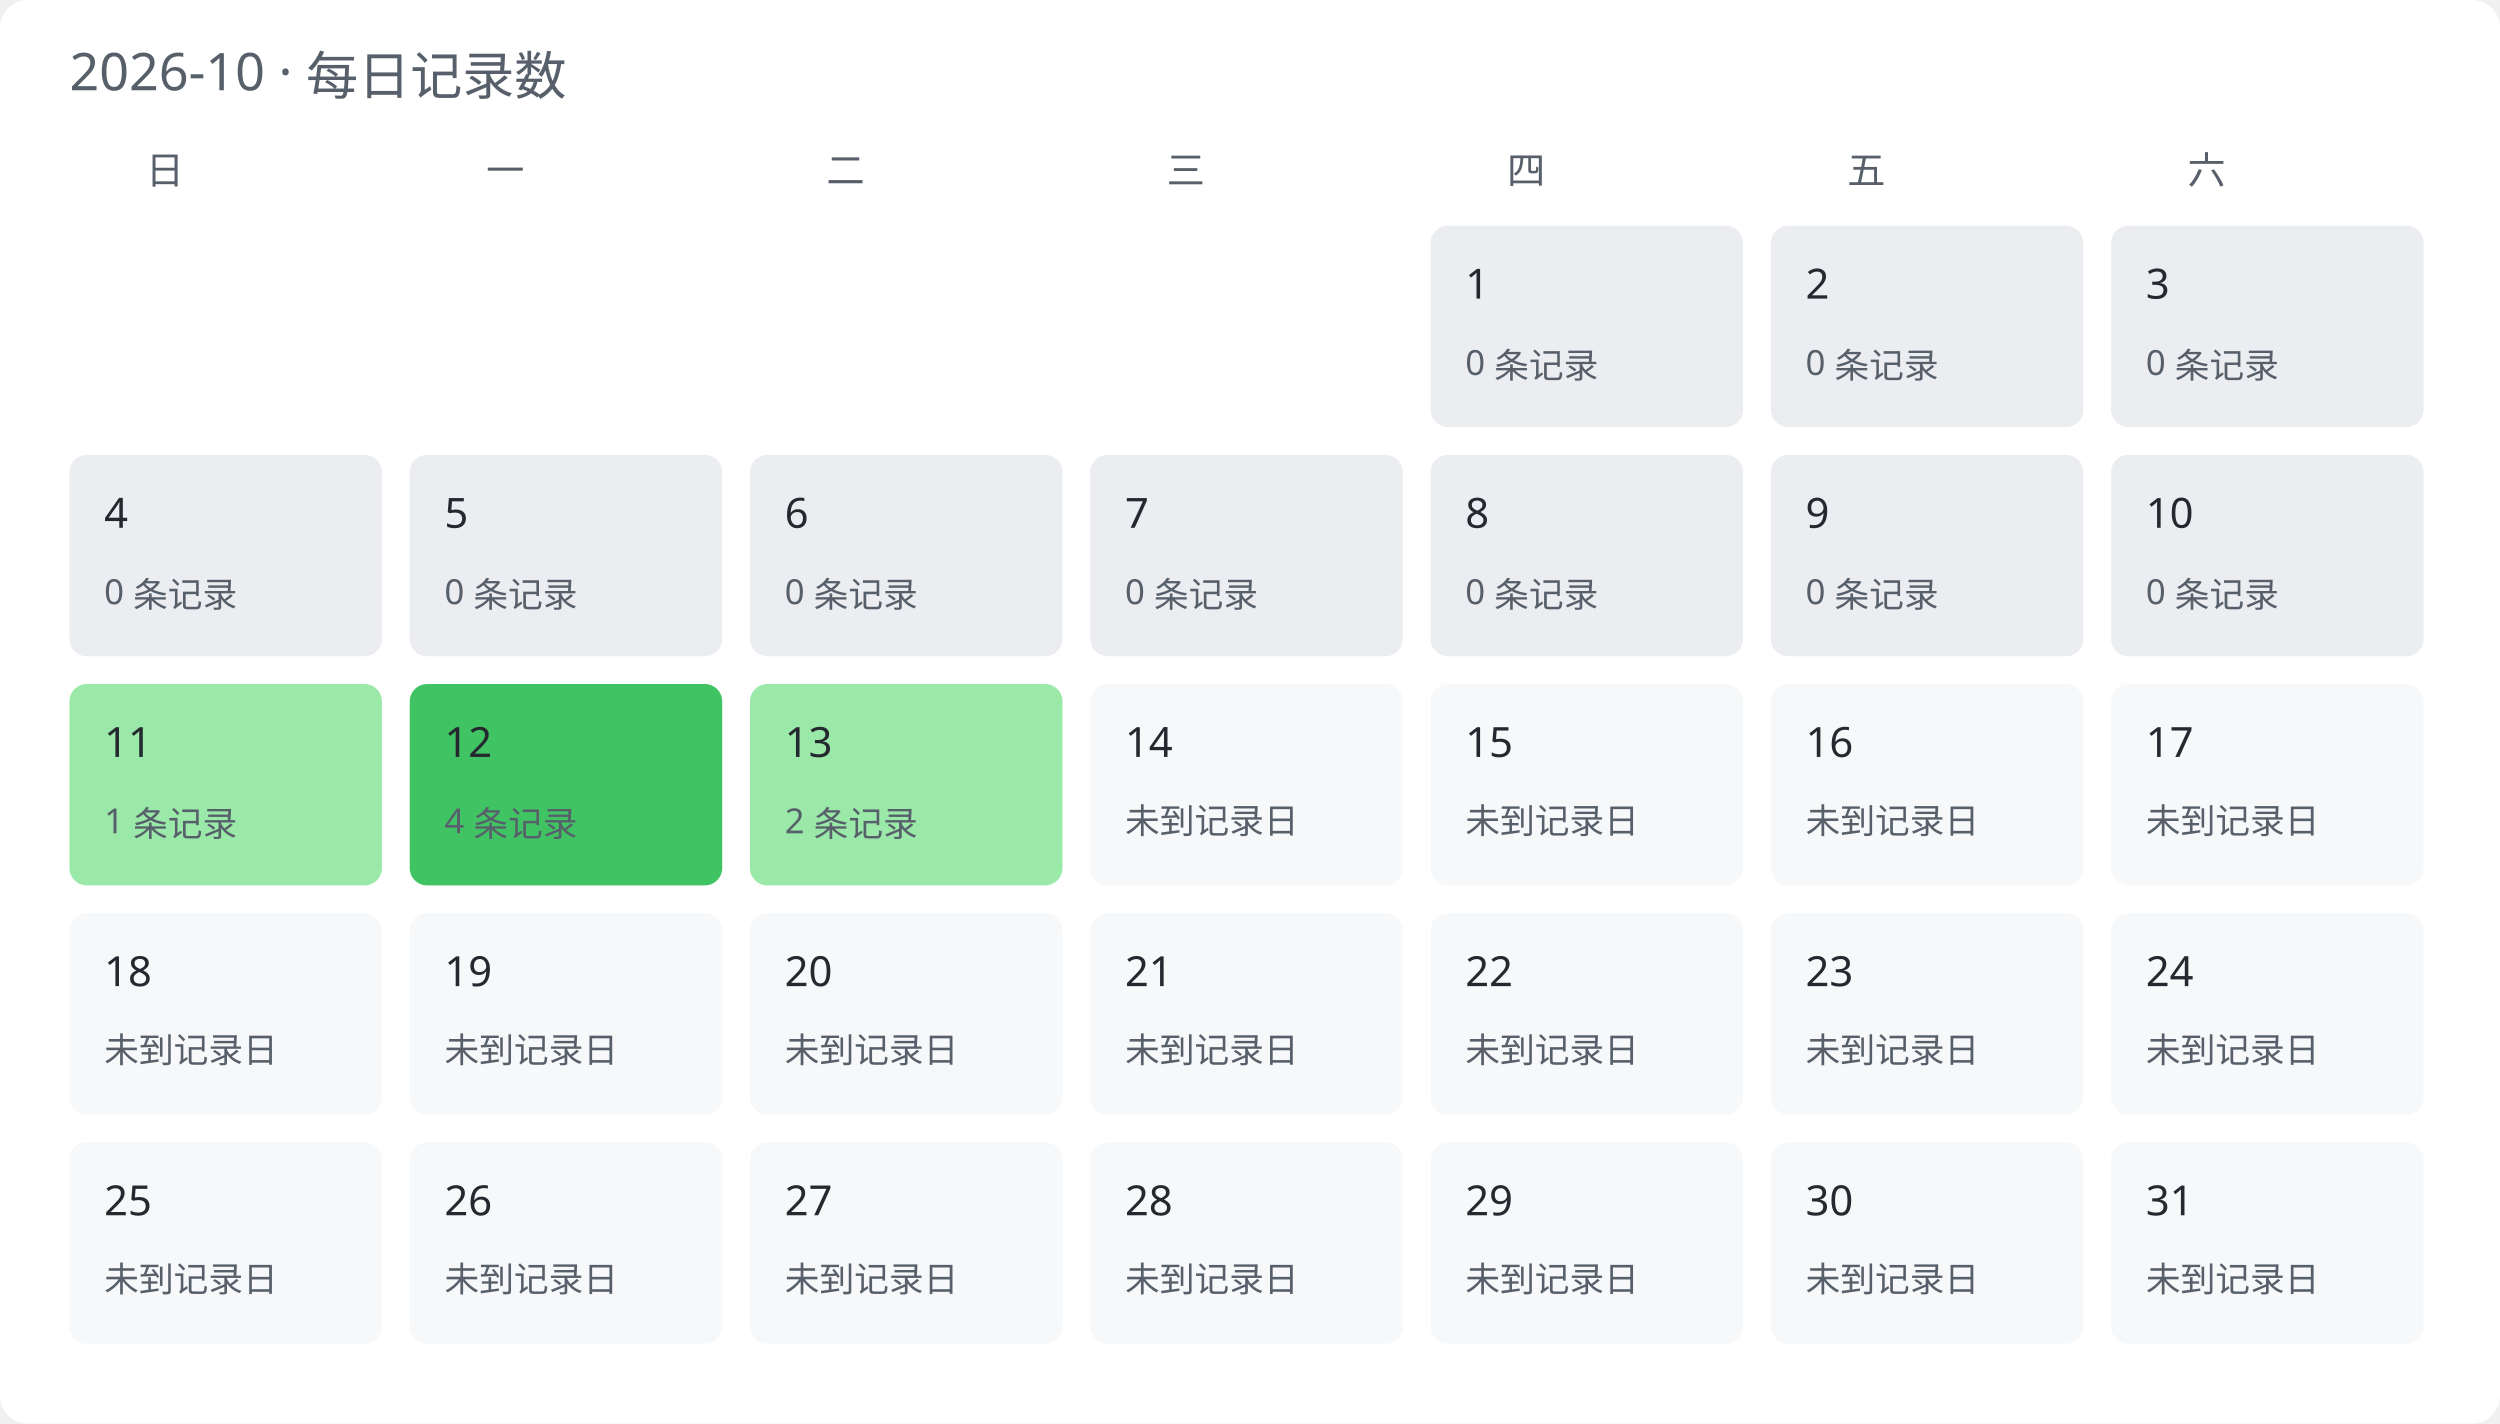
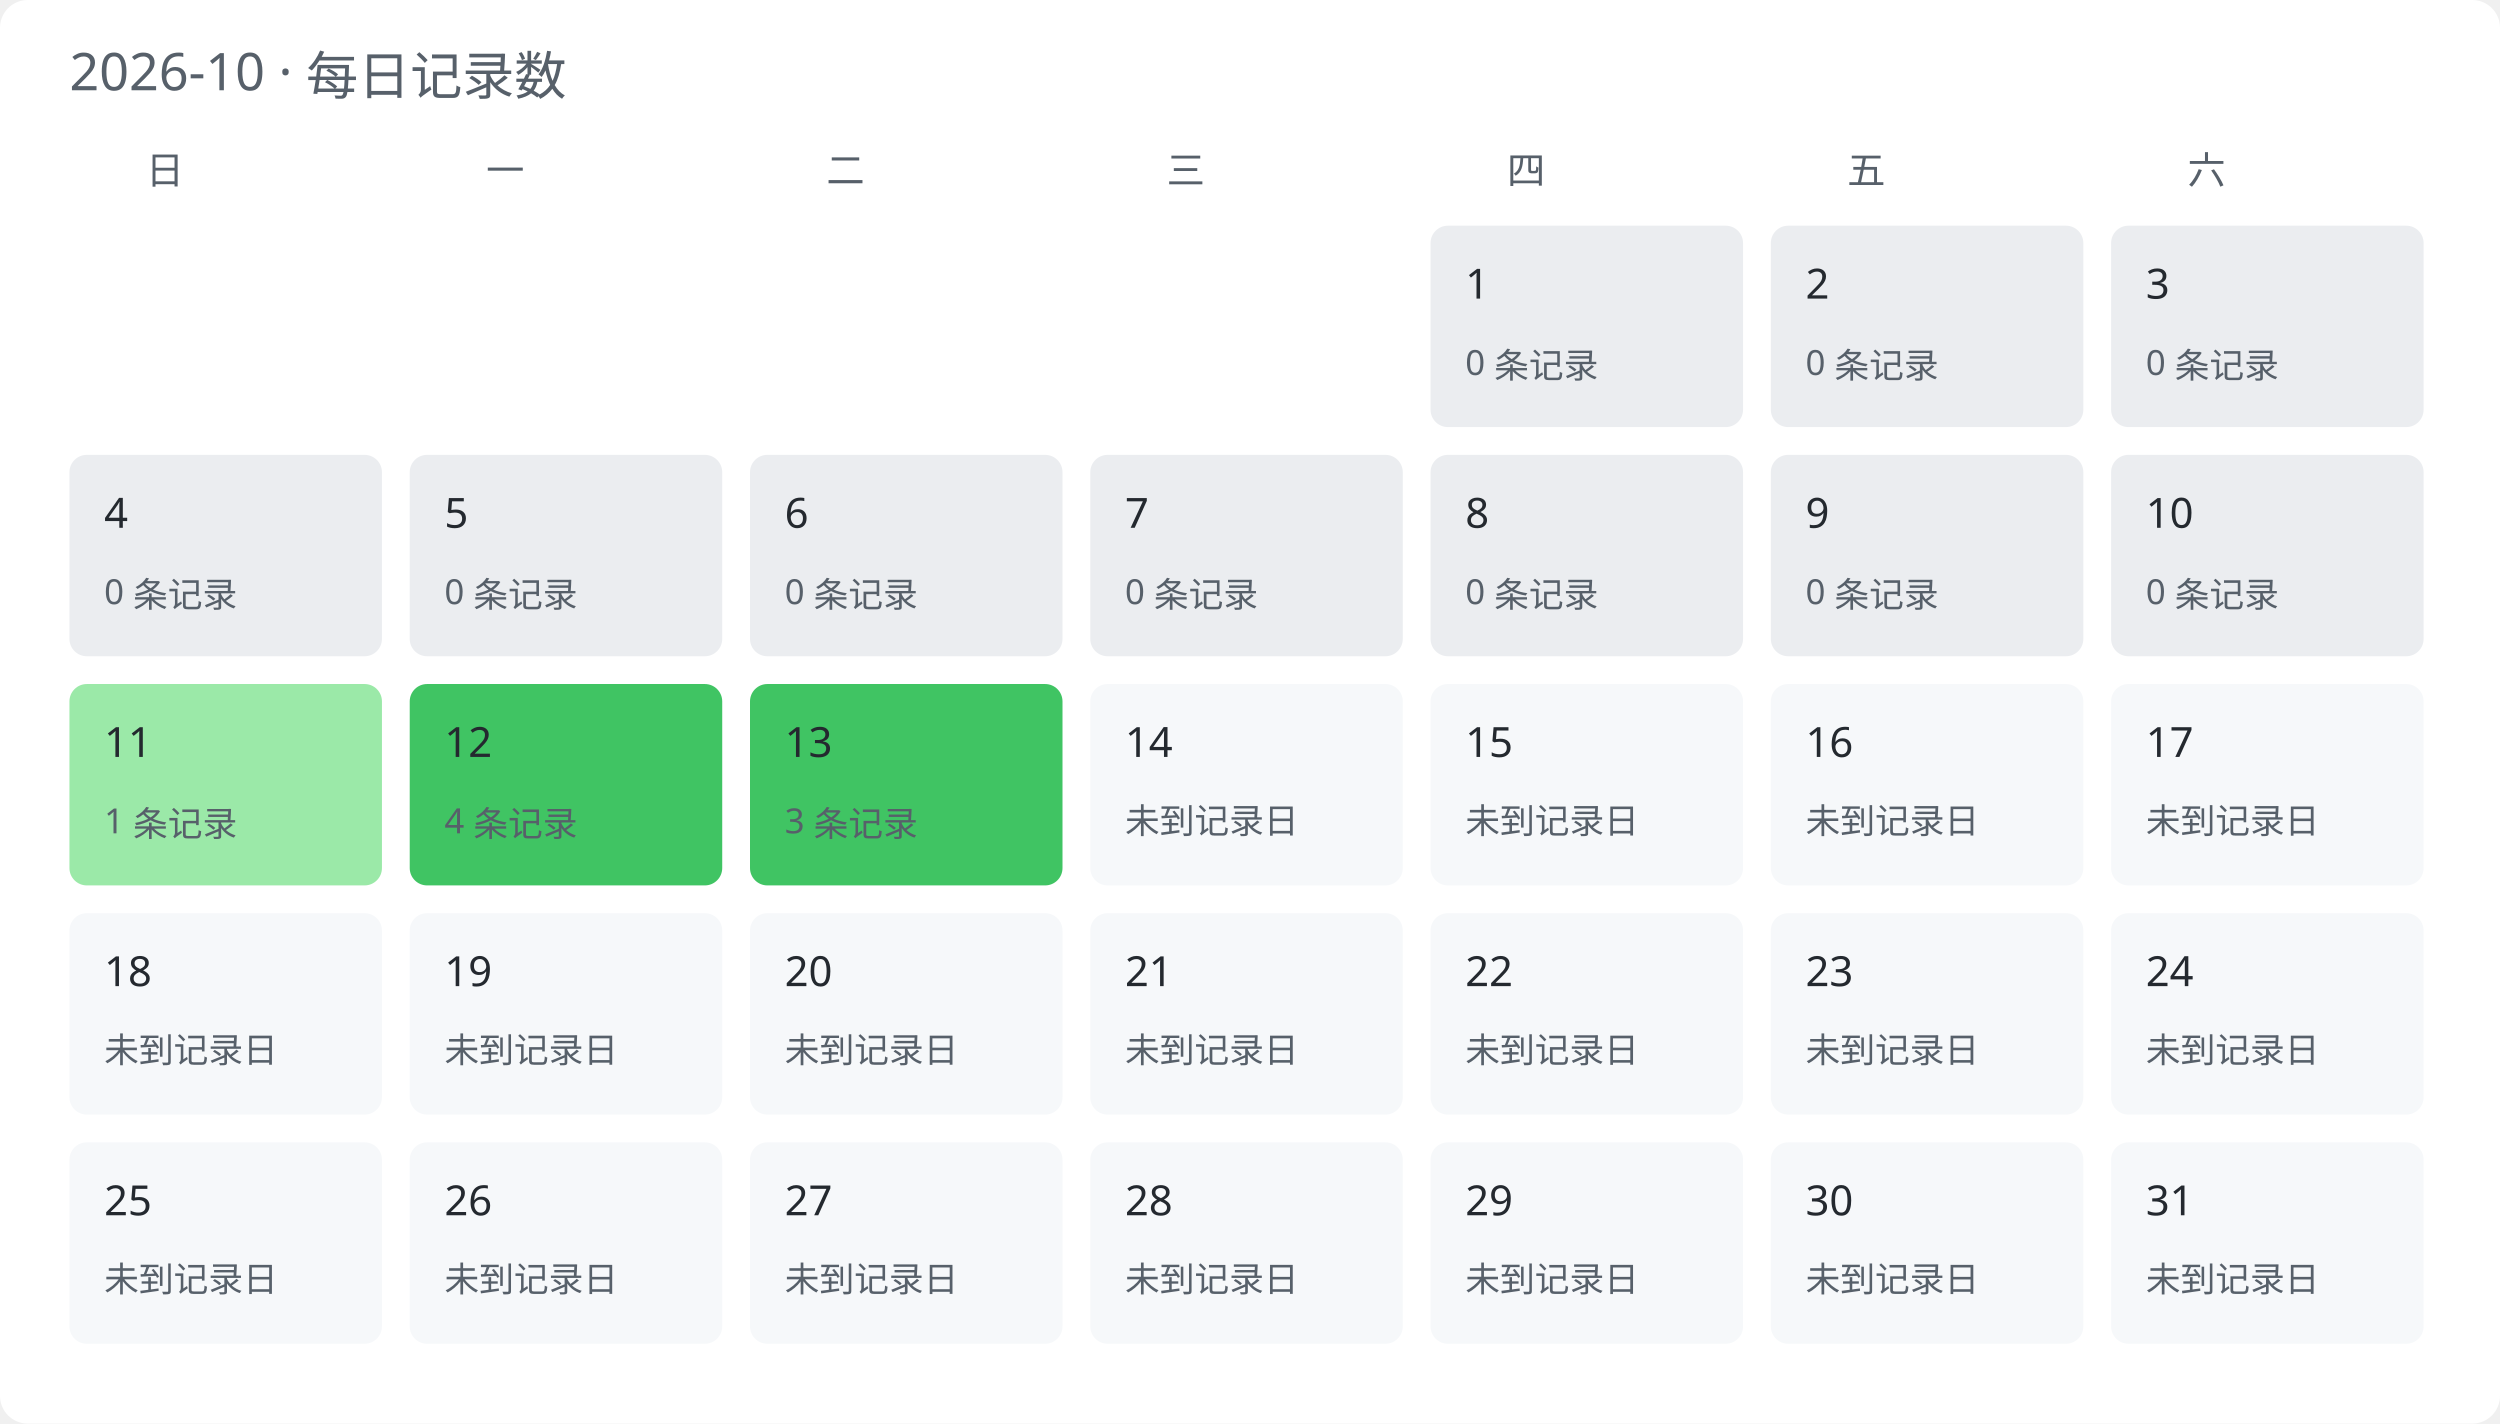
<svg xmlns="http://www.w3.org/2000/svg" width="720" height="410" viewBox="0 0 720 410" role="img" aria-label="每日开发记录月历">
  <rect width="100%" height="100%" rx="8" fill="#fff" />
  <g font-family="system-ui, sans-serif">
    <text x="20" y="26" font-size="15" fill="#57606a">2026-10 · 每日记录数</text>
    <text x="42" y="53" font-size="11" fill="#57606a">日</text>
    <text x="140" y="53" font-size="11" fill="#57606a">一</text>
    <text x="238" y="53" font-size="11" fill="#57606a">二</text>
    <text x="336" y="53" font-size="11" fill="#57606a">三</text>
    <text x="434" y="53" font-size="11" fill="#57606a">四</text>
    <text x="532" y="53" font-size="11" fill="#57606a">五</text>
    <text x="630" y="53" font-size="11" fill="#57606a">六</text>
    <g data-date="2026-10-01" data-count="0">
      <rect x="412" y="65" width="90" height="58" rx="5" fill="#ebedf0" />
      <text x="422" y="86" font-size="12" fill="#24292f">1</text>
      <text x="422" y="108" font-size="10" fill="#57606a">0 条记录</text>
    </g>
    <g data-date="2026-10-02" data-count="0">
      <rect x="510" y="65" width="90" height="58" rx="5" fill="#ebedf0" />
      <text x="520" y="86" font-size="12" fill="#24292f">2</text>
      <text x="520" y="108" font-size="10" fill="#57606a">0 条记录</text>
    </g>
    <g data-date="2026-10-03" data-count="0">
      <rect x="608" y="65" width="90" height="58" rx="5" fill="#ebedf0" />
      <text x="618" y="86" font-size="12" fill="#24292f">3</text>
      <text x="618" y="108" font-size="10" fill="#57606a">0 条记录</text>
    </g>
    <g data-date="2026-10-04" data-count="0">
      <rect x="20" y="131" width="90" height="58" rx="5" fill="#ebedf0" />
      <text x="30" y="152" font-size="12" fill="#24292f">4</text>
      <text x="30" y="174" font-size="10" fill="#57606a">0 条记录</text>
    </g>
    <g data-date="2026-10-05" data-count="0">
      <rect x="118" y="131" width="90" height="58" rx="5" fill="#ebedf0" />
      <text x="128" y="152" font-size="12" fill="#24292f">5</text>
      <text x="128" y="174" font-size="10" fill="#57606a">0 条记录</text>
    </g>
    <g data-date="2026-10-06" data-count="0">
      <rect x="216" y="131" width="90" height="58" rx="5" fill="#ebedf0" />
      <text x="226" y="152" font-size="12" fill="#24292f">6</text>
      <text x="226" y="174" font-size="10" fill="#57606a">0 条记录</text>
    </g>
    <g data-date="2026-10-07" data-count="0">
      <rect x="314" y="131" width="90" height="58" rx="5" fill="#ebedf0" />
      <text x="324" y="152" font-size="12" fill="#24292f">7</text>
      <text x="324" y="174" font-size="10" fill="#57606a">0 条记录</text>
    </g>
    <g data-date="2026-10-08" data-count="0">
      <rect x="412" y="131" width="90" height="58" rx="5" fill="#ebedf0" />
      <text x="422" y="152" font-size="12" fill="#24292f">8</text>
      <text x="422" y="174" font-size="10" fill="#57606a">0 条记录</text>
    </g>
    <g data-date="2026-10-09" data-count="0">
      <rect x="510" y="131" width="90" height="58" rx="5" fill="#ebedf0" />
      <text x="520" y="152" font-size="12" fill="#24292f">9</text>
      <text x="520" y="174" font-size="10" fill="#57606a">0 条记录</text>
    </g>
    <g data-date="2026-10-10" data-count="0">
      <rect x="608" y="131" width="90" height="58" rx="5" fill="#ebedf0" />
      <text x="618" y="152" font-size="12" fill="#24292f">10</text>
      <text x="618" y="174" font-size="10" fill="#57606a">0 条记录</text>
    </g>
    <g data-date="2026-10-11" data-count="1">
      <rect x="20" y="197" width="90" height="58" rx="5" fill="#9be9a8" />
      <text x="30" y="218" font-size="12" fill="#24292f">11</text>
      <text x="30" y="240" font-size="10" fill="#57606a">1 条记录</text>
    </g>
    <g data-date="2026-10-12" data-count="4">
      <rect x="118" y="197" width="90" height="58" rx="5" fill="#40c463" />
      <text x="128" y="218" font-size="12" fill="#24292f">12</text>
      <text x="128" y="240" font-size="10" fill="#57606a">4 条记录</text>
    </g>
-     <g data-date="2026-10-13" data-count="2">
-       <rect x="216" y="197" width="90" height="58" rx="5" fill="#9be9a8" />
+     <g data-date="2026-10-13" data-count="3">
+       <rect x="216" y="197" width="90" height="58" rx="5" fill="#40c463" />
      <text x="226" y="218" font-size="12" fill="#24292f">13</text>
-       <text x="226" y="240" font-size="10" fill="#57606a">2 条记录</text>
+       <text x="226" y="240" font-size="10" fill="#57606a">3 条记录</text>
    </g>
    <g data-date="2026-10-14" data-count="0">
      <rect x="314" y="197" width="90" height="58" rx="5" fill="#f6f8fa" />
      <text x="324" y="218" font-size="12" fill="#24292f">14</text>
      <text x="324" y="240" font-size="10" fill="#57606a">未到记录日</text>
    </g>
    <g data-date="2026-10-15" data-count="0">
      <rect x="412" y="197" width="90" height="58" rx="5" fill="#f6f8fa" />
      <text x="422" y="218" font-size="12" fill="#24292f">15</text>
      <text x="422" y="240" font-size="10" fill="#57606a">未到记录日</text>
    </g>
    <g data-date="2026-10-16" data-count="0">
      <rect x="510" y="197" width="90" height="58" rx="5" fill="#f6f8fa" />
      <text x="520" y="218" font-size="12" fill="#24292f">16</text>
      <text x="520" y="240" font-size="10" fill="#57606a">未到记录日</text>
    </g>
    <g data-date="2026-10-17" data-count="0">
      <rect x="608" y="197" width="90" height="58" rx="5" fill="#f6f8fa" />
      <text x="618" y="218" font-size="12" fill="#24292f">17</text>
      <text x="618" y="240" font-size="10" fill="#57606a">未到记录日</text>
    </g>
    <g data-date="2026-10-18" data-count="0">
      <rect x="20" y="263" width="90" height="58" rx="5" fill="#f6f8fa" />
      <text x="30" y="284" font-size="12" fill="#24292f">18</text>
      <text x="30" y="306" font-size="10" fill="#57606a">未到记录日</text>
    </g>
    <g data-date="2026-10-19" data-count="0">
      <rect x="118" y="263" width="90" height="58" rx="5" fill="#f6f8fa" />
      <text x="128" y="284" font-size="12" fill="#24292f">19</text>
      <text x="128" y="306" font-size="10" fill="#57606a">未到记录日</text>
    </g>
    <g data-date="2026-10-20" data-count="0">
      <rect x="216" y="263" width="90" height="58" rx="5" fill="#f6f8fa" />
      <text x="226" y="284" font-size="12" fill="#24292f">20</text>
      <text x="226" y="306" font-size="10" fill="#57606a">未到记录日</text>
    </g>
    <g data-date="2026-10-21" data-count="0">
      <rect x="314" y="263" width="90" height="58" rx="5" fill="#f6f8fa" />
      <text x="324" y="284" font-size="12" fill="#24292f">21</text>
      <text x="324" y="306" font-size="10" fill="#57606a">未到记录日</text>
    </g>
    <g data-date="2026-10-22" data-count="0">
      <rect x="412" y="263" width="90" height="58" rx="5" fill="#f6f8fa" />
      <text x="422" y="284" font-size="12" fill="#24292f">22</text>
      <text x="422" y="306" font-size="10" fill="#57606a">未到记录日</text>
    </g>
    <g data-date="2026-10-23" data-count="0">
      <rect x="510" y="263" width="90" height="58" rx="5" fill="#f6f8fa" />
      <text x="520" y="284" font-size="12" fill="#24292f">23</text>
      <text x="520" y="306" font-size="10" fill="#57606a">未到记录日</text>
    </g>
    <g data-date="2026-10-24" data-count="0">
      <rect x="608" y="263" width="90" height="58" rx="5" fill="#f6f8fa" />
      <text x="618" y="284" font-size="12" fill="#24292f">24</text>
      <text x="618" y="306" font-size="10" fill="#57606a">未到记录日</text>
    </g>
    <g data-date="2026-10-25" data-count="0">
      <rect x="20" y="329" width="90" height="58" rx="5" fill="#f6f8fa" />
      <text x="30" y="350" font-size="12" fill="#24292f">25</text>
      <text x="30" y="372" font-size="10" fill="#57606a">未到记录日</text>
    </g>
    <g data-date="2026-10-26" data-count="0">
      <rect x="118" y="329" width="90" height="58" rx="5" fill="#f6f8fa" />
      <text x="128" y="350" font-size="12" fill="#24292f">26</text>
      <text x="128" y="372" font-size="10" fill="#57606a">未到记录日</text>
    </g>
    <g data-date="2026-10-27" data-count="0">
      <rect x="216" y="329" width="90" height="58" rx="5" fill="#f6f8fa" />
      <text x="226" y="350" font-size="12" fill="#24292f">27</text>
      <text x="226" y="372" font-size="10" fill="#57606a">未到记录日</text>
    </g>
    <g data-date="2026-10-28" data-count="0">
      <rect x="314" y="329" width="90" height="58" rx="5" fill="#f6f8fa" />
      <text x="324" y="350" font-size="12" fill="#24292f">28</text>
      <text x="324" y="372" font-size="10" fill="#57606a">未到记录日</text>
    </g>
    <g data-date="2026-10-29" data-count="0">
      <rect x="412" y="329" width="90" height="58" rx="5" fill="#f6f8fa" />
      <text x="422" y="350" font-size="12" fill="#24292f">29</text>
      <text x="422" y="372" font-size="10" fill="#57606a">未到记录日</text>
    </g>
    <g data-date="2026-10-30" data-count="0">
      <rect x="510" y="329" width="90" height="58" rx="5" fill="#f6f8fa" />
      <text x="520" y="350" font-size="12" fill="#24292f">30</text>
      <text x="520" y="372" font-size="10" fill="#57606a">未到记录日</text>
    </g>
    <g data-date="2026-10-31" data-count="0">
      <rect x="608" y="329" width="90" height="58" rx="5" fill="#f6f8fa" />
      <text x="618" y="350" font-size="12" fill="#24292f">31</text>
      <text x="618" y="372" font-size="10" fill="#57606a">未到记录日</text>
    </g>
  </g>
</svg>
